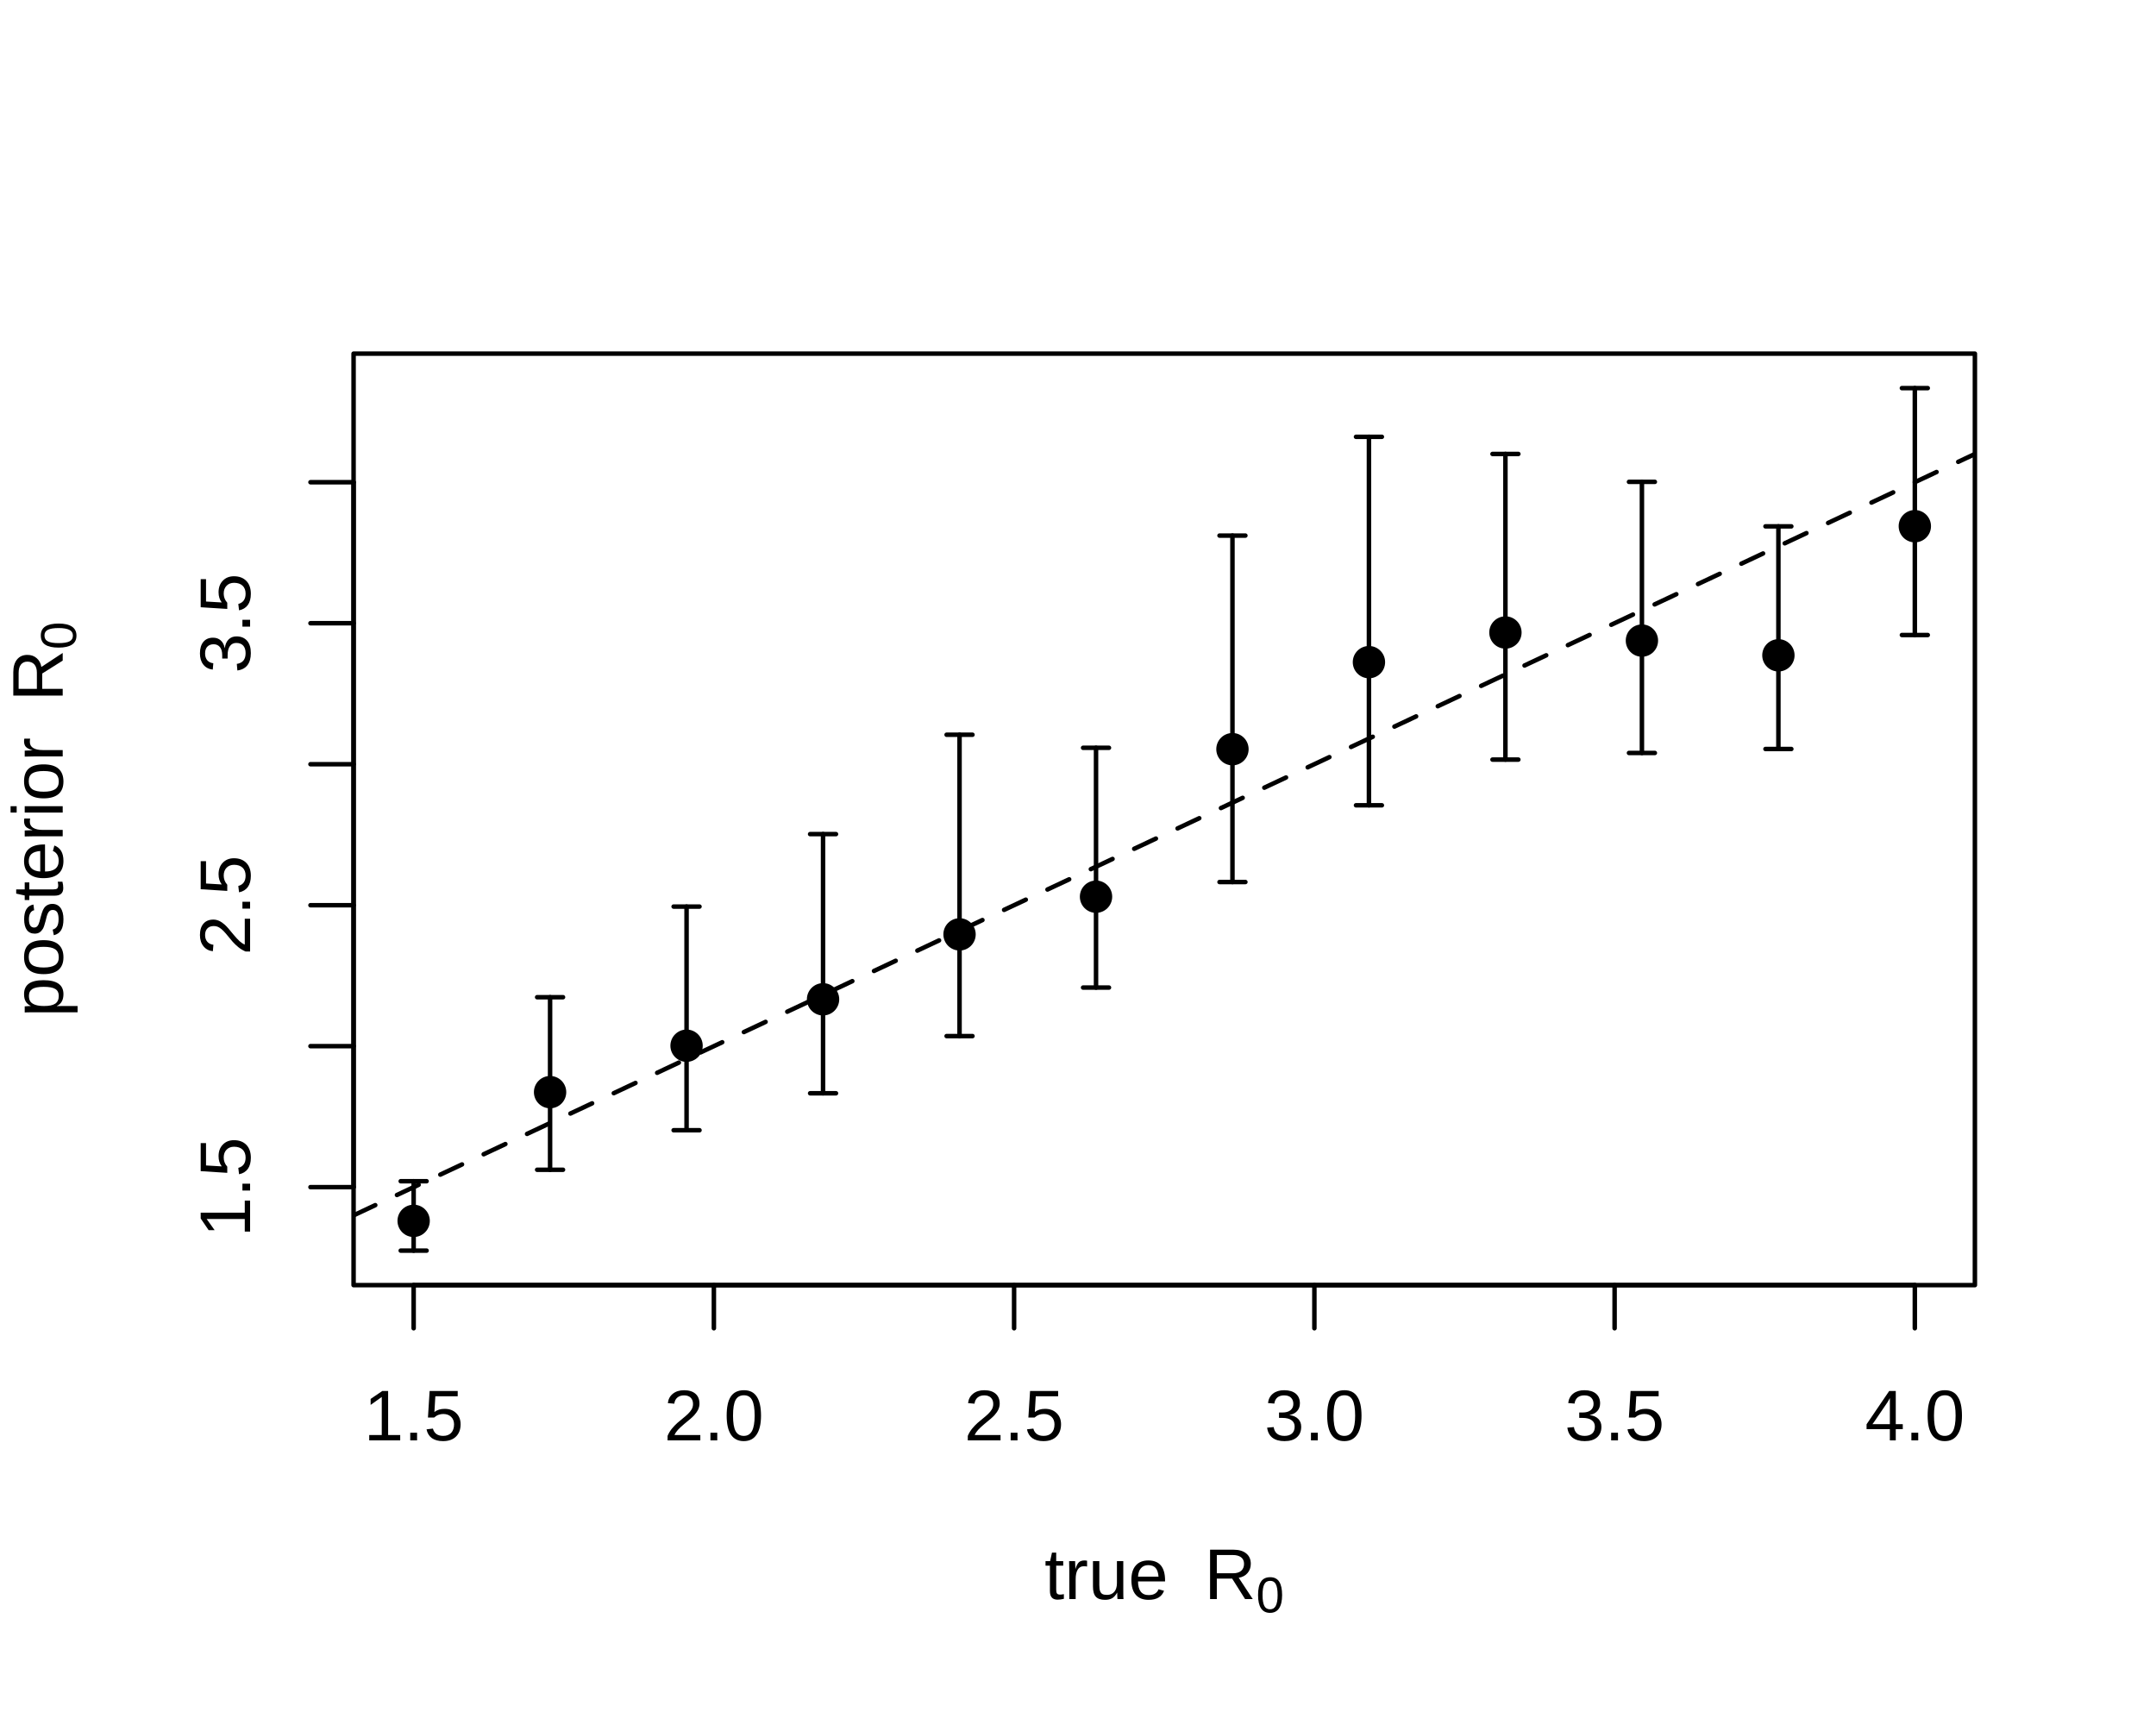
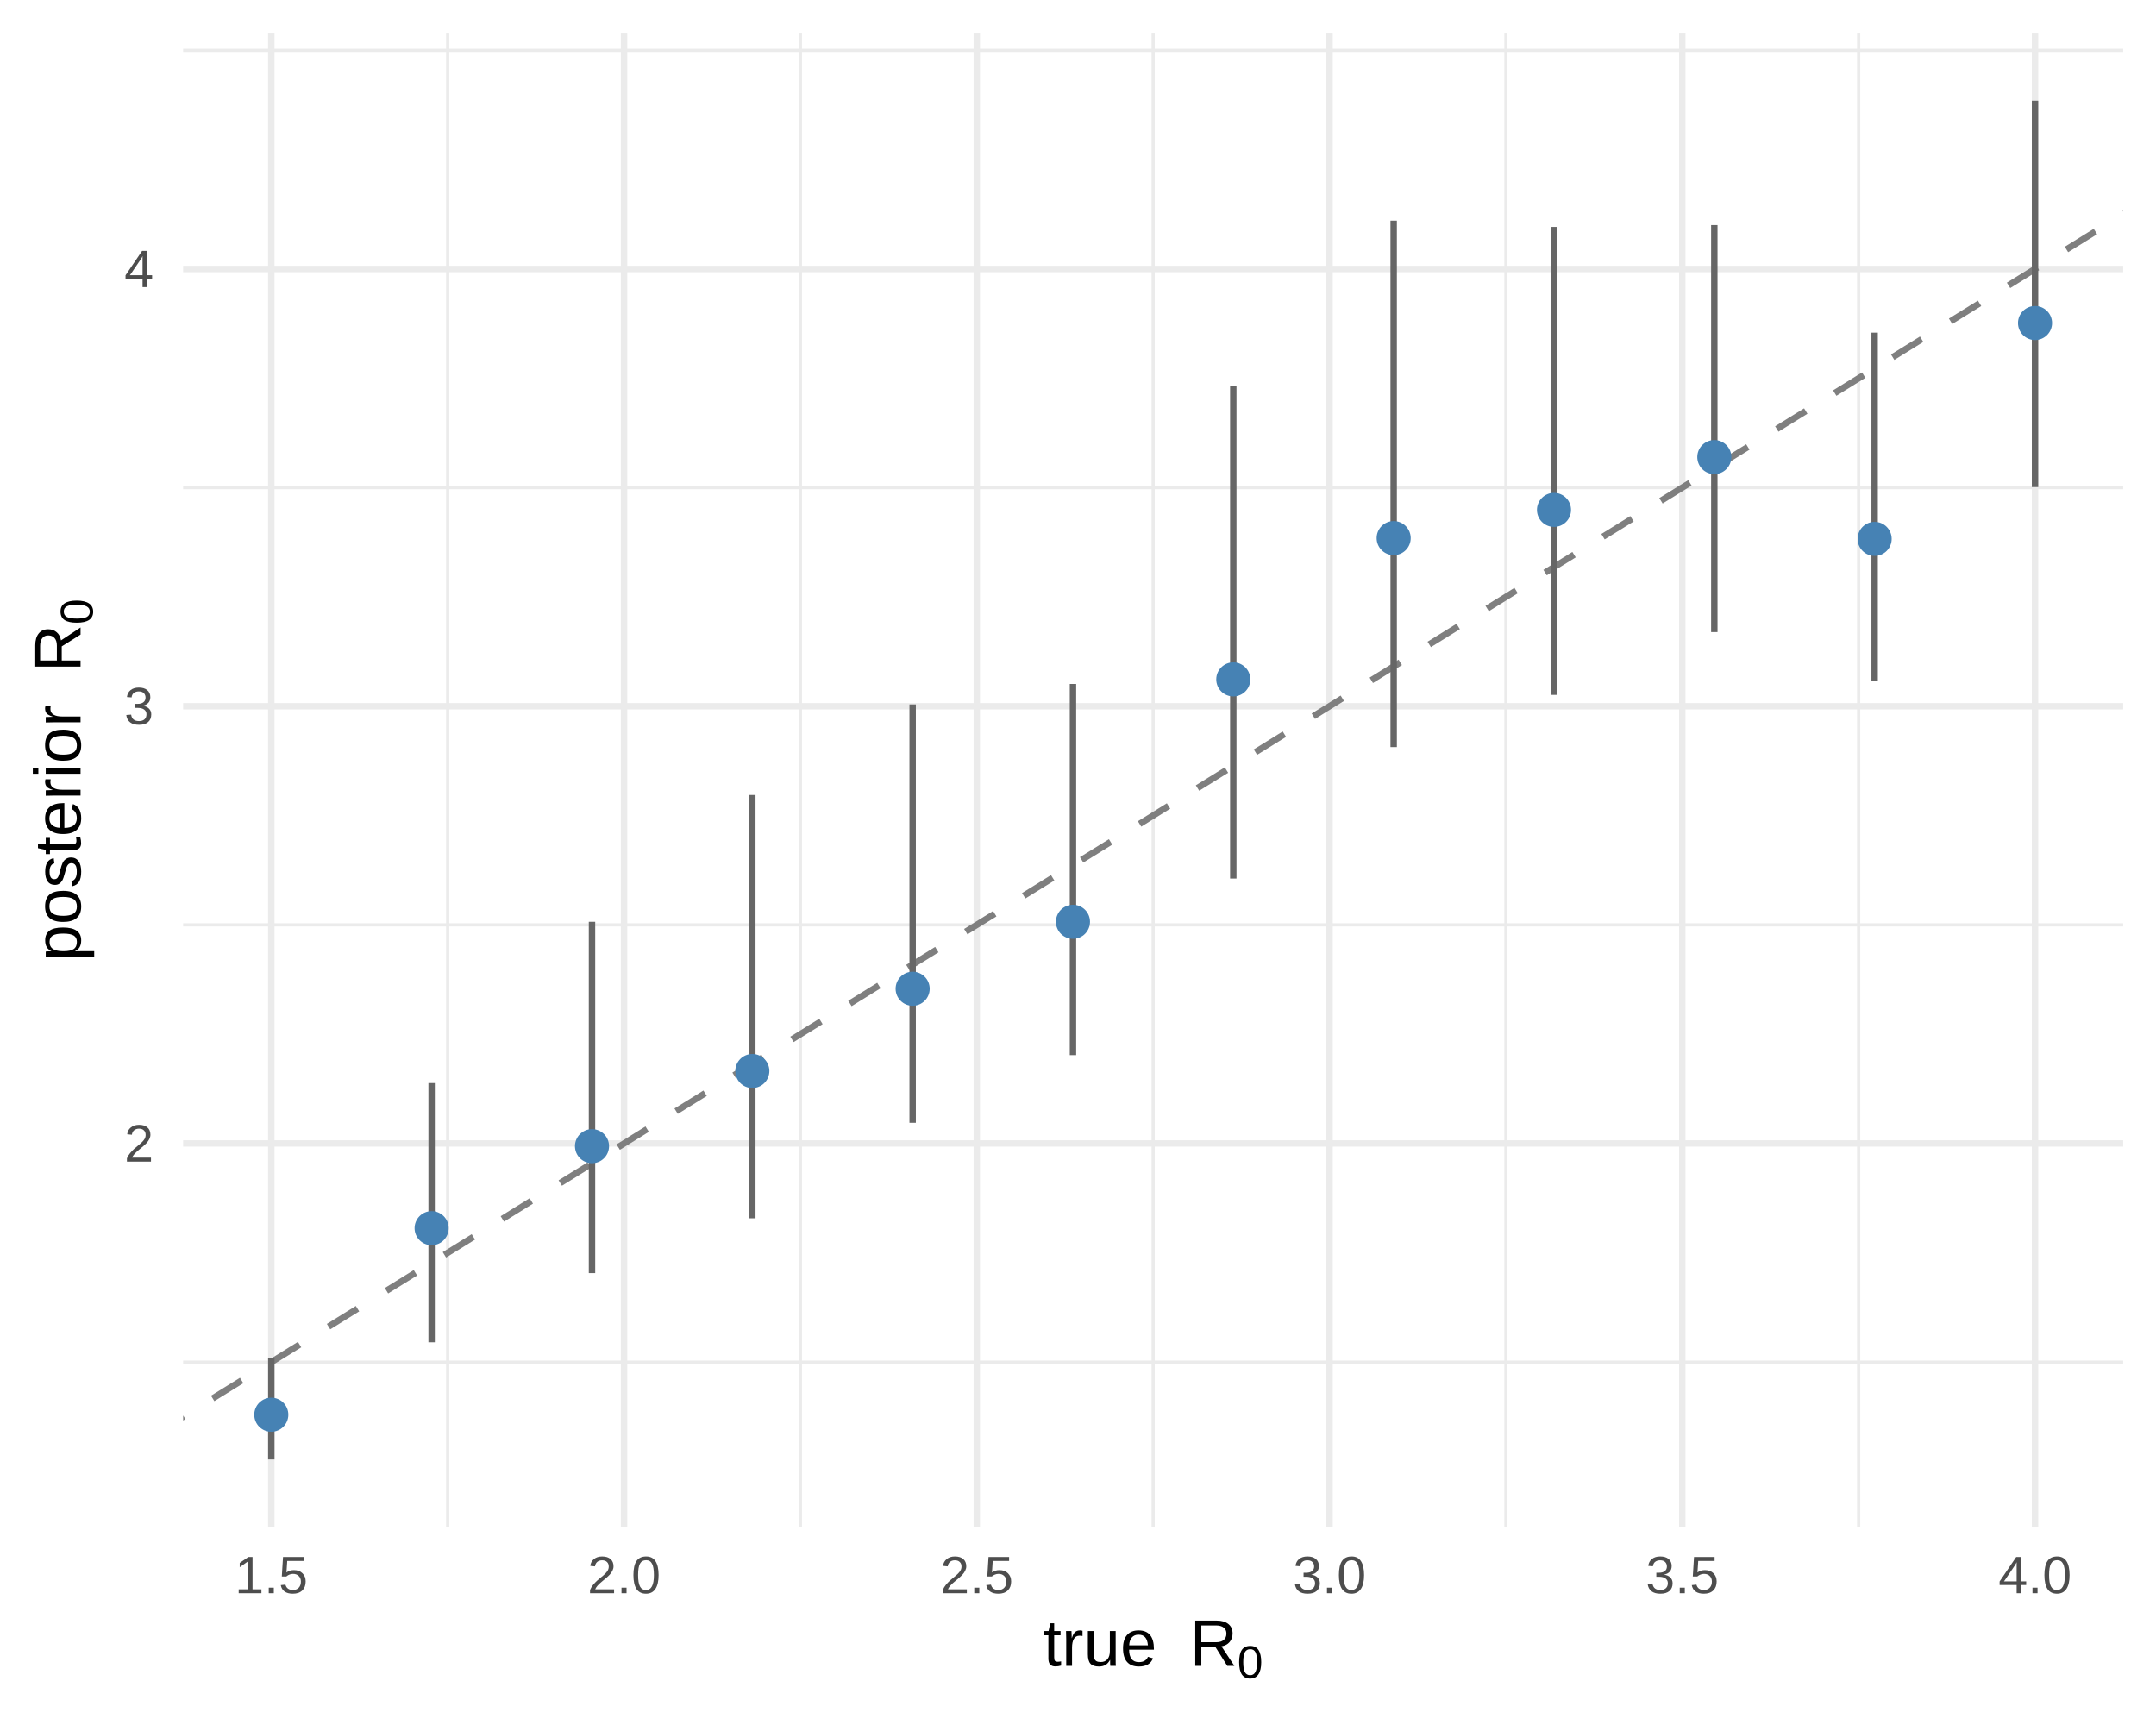
<svg xmlns="http://www.w3.org/2000/svg" width="360.00pt" height="288.00pt" viewBox="0 0 360.00 288.00">
  <g class="svglite">
    <defs>
      <style type="text/css">
    .svglite line, .svglite polyline, .svglite polygon, .svglite path, .svglite rect, .svglite circle {
      fill: none;
      stroke: #000000;
      stroke-linecap: round;
      stroke-linejoin: round;
      stroke-miterlimit: 10.00;
    }
    .svglite text {
      white-space: pre;
    }
    .svglite g.glyphgroup path {
      fill: inherit;
      stroke: none;
    }
  </style>
    </defs>
    <rect width="100%" height="100%" style="stroke: none; fill: #FFFFFF;" />
    <defs>
      <clipPath id="cpMC4wMHwzNjAuMDB8MC4wMHwyODguMDA=">
        <rect x="0.00" y="0.00" width="360.00" height="288.00" />
      </clipPath>
    </defs>
    <g clip-path="url(#cpMC4wMHwzNjAuMDB8MC4wMHwyODguMDA=)">
- </g>
+       <rect x="0" y="0.00" width="360.00" height="288.00" style="stroke-width: 1.07; stroke: none; fill: #FFFFFF;" />
+     </g>
    <defs>
-       <clipPath id="cpNTkuMDR8MzI5Ljc2fDU5LjA0fDIxNC41Ng==">
-         <rect x="59.04" y="59.04" width="270.72" height="155.52" />
+       <clipPath id="cpMzAuNTh8MzU0LjUyfDUuNDh8MjU1LjAx">
+         <rect x="30.58" y="5.48" width="323.94" height="249.53" />
      </clipPath>
    </defs>
-     <g clip-path="url(#cpNTkuMDR8MzI5Ljc2fDU5LjA0fDIxNC41Ng==)">
-       <circle cx="69.07" cy="203.83" r="2.70" style="stroke-width: 0.75; stroke: none; fill: #000000;" />
-       <circle cx="91.85" cy="182.34" r="2.70" style="stroke-width: 0.75; stroke: none; fill: #000000;" />
-       <circle cx="114.64" cy="174.59" r="2.70" style="stroke-width: 0.75; stroke: none; fill: #000000;" />
-       <circle cx="137.43" cy="166.84" r="2.70" style="stroke-width: 0.75; stroke: none; fill: #000000;" />
-       <circle cx="160.22" cy="156.00" r="2.70" style="stroke-width: 0.75; stroke: none; fill: #000000;" />
-       <circle cx="183.01" cy="149.71" r="2.70" style="stroke-width: 0.75; stroke: none; fill: #000000;" />
-       <circle cx="205.79" cy="125.08" r="2.70" style="stroke-width: 0.75; stroke: none; fill: #000000;" />
-       <circle cx="228.58" cy="110.55" r="2.70" style="stroke-width: 0.75; stroke: none; fill: #000000;" />
-       <circle cx="251.37" cy="105.60" r="2.70" style="stroke-width: 0.75; stroke: none; fill: #000000;" />
-       <circle cx="274.16" cy="106.95" r="2.70" style="stroke-width: 0.75; stroke: none; fill: #000000;" />
-       <circle cx="296.95" cy="109.41" r="2.70" style="stroke-width: 0.75; stroke: none; fill: #000000;" />
-       <circle cx="319.73" cy="87.85" r="2.70" style="stroke-width: 0.75; stroke: none; fill: #000000;" />
+     <g clip-path="url(#cpMzAuNTh8MzU0LjUyfDUuNDh8MjU1LjAx)">
+       <polyline points="30.58,227.42 354.52,227.42 " style="stroke-width: 0.53; stroke: #EBEBEB; stroke-linecap: butt;" />
+       <polyline points="30.58,154.41 354.52,154.41 " style="stroke-width: 0.53; stroke: #EBEBEB; stroke-linecap: butt;" />
+       <polyline points="30.58,81.41 354.52,81.41 " style="stroke-width: 0.53; stroke: #EBEBEB; stroke-linecap: butt;" />
+       <polyline points="30.58,8.41 354.52,8.41 " style="stroke-width: 0.53; stroke: #EBEBEB; stroke-linecap: butt;" />
+       <polyline points="74.75,255.01 74.75,5.48 " style="stroke-width: 0.53; stroke: #EBEBEB; stroke-linecap: butt;" />
+       <polyline points="133.65,255.01 133.65,5.48 " style="stroke-width: 0.53; stroke: #EBEBEB; stroke-linecap: butt;" />
+       <polyline points="192.55,255.01 192.55,5.48 " style="stroke-width: 0.53; stroke: #EBEBEB; stroke-linecap: butt;" />
+       <polyline points="251.45,255.01 251.45,5.48 " style="stroke-width: 0.53; stroke: #EBEBEB; stroke-linecap: butt;" />
+       <polyline points="310.35,255.01 310.35,5.48 " style="stroke-width: 0.53; stroke: #EBEBEB; stroke-linecap: butt;" />
+       <polyline points="30.58,190.91 354.52,190.91 " style="stroke-width: 1.07; stroke: #EBEBEB; stroke-linecap: butt;" />
+       <polyline points="30.58,117.91 354.52,117.91 " style="stroke-width: 1.07; stroke: #EBEBEB; stroke-linecap: butt;" />
+       <polyline points="30.58,44.91 354.52,44.91 " style="stroke-width: 1.07; stroke: #EBEBEB; stroke-linecap: butt;" />
+       <polyline points="45.30,255.01 45.30,5.48 " style="stroke-width: 1.07; stroke: #EBEBEB; stroke-linecap: butt;" />
+       <polyline points="104.20,255.01 104.20,5.48 " style="stroke-width: 1.07; stroke: #EBEBEB; stroke-linecap: butt;" />
+       <polyline points="163.10,255.01 163.10,5.48 " style="stroke-width: 1.07; stroke: #EBEBEB; stroke-linecap: butt;" />
+       <polyline points="222.00,255.01 222.00,5.48 " style="stroke-width: 1.07; stroke: #EBEBEB; stroke-linecap: butt;" />
+       <polyline points="280.90,255.01 280.90,5.48 " style="stroke-width: 1.07; stroke: #EBEBEB; stroke-linecap: butt;" />
+       <polyline points="339.80,255.01 339.80,5.48 " style="stroke-width: 1.07; stroke: #EBEBEB; stroke-linecap: butt;" />
+       <line x1="-293.37" y1="437.30" x2="678.46" y2="-164.98" style="stroke-width: 1.07; stroke: #7F7F7F; stroke-dasharray: 5.69,5.69; stroke-linecap: butt;" />
+       <line x1="45.30" y1="243.67" x2="45.30" y2="226.68" style="stroke-width: 1.07; stroke: #666666; stroke-linecap: butt;" />
+       <line x1="72.07" y1="224.10" x2="72.07" y2="180.83" style="stroke-width: 1.07; stroke: #666666; stroke-linecap: butt;" />
+       <line x1="98.85" y1="212.55" x2="98.85" y2="153.90" style="stroke-width: 1.07; stroke: #666666; stroke-linecap: butt;" />
+       <line x1="125.62" y1="203.40" x2="125.62" y2="132.73" style="stroke-width: 1.07; stroke: #666666; stroke-linecap: butt;" />
+       <line x1="152.39" y1="187.46" x2="152.39" y2="117.61" style="stroke-width: 1.07; stroke: #666666; stroke-linecap: butt;" />
+       <line x1="179.16" y1="176.16" x2="179.16" y2="114.19" style="stroke-width: 1.07; stroke: #666666; stroke-linecap: butt;" />
+       <line x1="205.93" y1="146.68" x2="205.93" y2="64.45" style="stroke-width: 1.07; stroke: #666666; stroke-linecap: butt;" />
+       <line x1="232.71" y1="124.73" x2="232.71" y2="36.84" style="stroke-width: 1.07; stroke: #666666; stroke-linecap: butt;" />
+       <line x1="259.48" y1="116.02" x2="259.48" y2="37.88" style="stroke-width: 1.07; stroke: #666666; stroke-linecap: butt;" />
+       <line x1="286.25" y1="105.53" x2="286.25" y2="37.57" style="stroke-width: 1.07; stroke: #666666; stroke-linecap: butt;" />
+       <line x1="313.02" y1="113.76" x2="313.02" y2="55.54" style="stroke-width: 1.07; stroke: #666666; stroke-linecap: butt;" />
+       <line x1="339.80" y1="81.32" x2="339.80" y2="16.82" style="stroke-width: 1.07; stroke: #666666; stroke-linecap: butt;" />
+       <circle cx="45.30" cy="236.20" r="2.49" style="stroke-width: 0.71; stroke: #4682B4; fill: #4682B4;" />
+       <circle cx="72.07" cy="205.05" r="2.49" style="stroke-width: 0.71; stroke: #4682B4; fill: #4682B4;" />
+       <circle cx="98.85" cy="191.36" r="2.49" style="stroke-width: 0.71; stroke: #4682B4; fill: #4682B4;" />
+       <circle cx="125.62" cy="178.81" r="2.49" style="stroke-width: 0.71; stroke: #4682B4; fill: #4682B4;" />
+       <circle cx="152.39" cy="165.08" r="2.49" style="stroke-width: 0.71; stroke: #4682B4; fill: #4682B4;" />
+       <circle cx="179.16" cy="153.90" r="2.49" style="stroke-width: 0.71; stroke: #4682B4; fill: #4682B4;" />
+       <circle cx="205.93" cy="113.43" r="2.49" style="stroke-width: 0.71; stroke: #4682B4; fill: #4682B4;" />
+       <circle cx="232.71" cy="89.84" r="2.49" style="stroke-width: 0.71; stroke: #4682B4; fill: #4682B4;" />
+       <circle cx="259.48" cy="85.13" r="2.49" style="stroke-width: 0.71; stroke: #4682B4; fill: #4682B4;" />
+       <circle cx="286.25" cy="76.31" r="2.49" style="stroke-width: 0.71; stroke: #4682B4; fill: #4682B4;" />
+       <circle cx="313.02" cy="89.97" r="2.49" style="stroke-width: 0.71; stroke: #4682B4; fill: #4682B4;" />
+       <circle cx="339.80" cy="53.93" r="2.49" style="stroke-width: 0.71; stroke: #4682B4; fill: #4682B4;" />
    </g>
    <g clip-path="url(#cpMC4wMHwzNjAuMDB8MC4wMHwyODguMDA=)">
-       <line x1="69.07" y1="214.56" x2="319.73" y2="214.56" style="stroke-width: 0.75;" />
-       <line x1="69.07" y1="214.56" x2="69.07" y2="221.76" style="stroke-width: 0.75;" />
-       <line x1="119.20" y1="214.56" x2="119.20" y2="221.76" style="stroke-width: 0.75;" />
-       <line x1="169.33" y1="214.56" x2="169.33" y2="221.76" style="stroke-width: 0.75;" />
-       <line x1="219.47" y1="214.56" x2="219.47" y2="221.76" style="stroke-width: 0.75;" />
-       <line x1="269.60" y1="214.56" x2="269.60" y2="221.76" style="stroke-width: 0.75;" />
-       <line x1="319.73" y1="214.56" x2="319.73" y2="221.76" style="stroke-width: 0.75;" />
-       <text x="69.07" y="240.48" text-anchor="middle" style="font-size: 12.00px; font-family: &quot;Liberation Sans&quot;;" textLength="16.67px" lengthAdjust="spacingAndGlyphs">1.5</text>
-       <text x="119.20" y="240.48" text-anchor="middle" style="font-size: 12.00px; font-family: &quot;Liberation Sans&quot;;" textLength="16.67px" lengthAdjust="spacingAndGlyphs">2.0</text>
-       <text x="169.33" y="240.48" text-anchor="middle" style="font-size: 12.00px; font-family: &quot;Liberation Sans&quot;;" textLength="16.67px" lengthAdjust="spacingAndGlyphs">2.5</text>
-       <text x="219.47" y="240.48" text-anchor="middle" style="font-size: 12.00px; font-family: &quot;Liberation Sans&quot;;" textLength="16.67px" lengthAdjust="spacingAndGlyphs">3.0</text>
-       <text x="269.60" y="240.48" text-anchor="middle" style="font-size: 12.00px; font-family: &quot;Liberation Sans&quot;;" textLength="16.67px" lengthAdjust="spacingAndGlyphs">3.5</text>
-       <text x="319.73" y="240.48" text-anchor="middle" style="font-size: 12.00px; font-family: &quot;Liberation Sans&quot;;" textLength="16.67px" lengthAdjust="spacingAndGlyphs">4.0</text>
-       <line x1="59.04" y1="198.20" x2="59.04" y2="80.51" style="stroke-width: 0.75;" />
-       <line x1="59.04" y1="198.20" x2="51.84" y2="198.20" style="stroke-width: 0.75;" />
-       <line x1="59.04" y1="174.66" x2="51.84" y2="174.66" style="stroke-width: 0.75;" />
-       <line x1="59.04" y1="151.13" x2="51.84" y2="151.13" style="stroke-width: 0.75;" />
-       <line x1="59.04" y1="127.59" x2="51.84" y2="127.59" style="stroke-width: 0.75;" />
-       <line x1="59.04" y1="104.05" x2="51.84" y2="104.05" style="stroke-width: 0.75;" />
-       <line x1="59.04" y1="80.51" x2="51.84" y2="80.51" style="stroke-width: 0.75;" />
-       <text transform="translate(41.76,198.20) rotate(-90)" text-anchor="middle" style="font-size: 12.00px; font-family: &quot;Liberation Sans&quot;;" textLength="16.67px" lengthAdjust="spacingAndGlyphs">1.5</text>
-       <text transform="translate(41.76,151.13) rotate(-90)" text-anchor="middle" style="font-size: 12.00px; font-family: &quot;Liberation Sans&quot;;" textLength="16.67px" lengthAdjust="spacingAndGlyphs">2.5</text>
-       <text transform="translate(41.76,104.05) rotate(-90)" text-anchor="middle" style="font-size: 12.00px; font-family: &quot;Liberation Sans&quot;;" textLength="16.67px" lengthAdjust="spacingAndGlyphs">3.5</text>
-       <polygon points="59.04,214.56 329.76,214.56 329.76,59.04 59.04,59.04 " style="stroke-width: 0.75;" />
-       <text x="174.39" y="266.98" style="font-size: 12.00px; font-family: &quot;Liberation Sans&quot;;" textLength="3.33px" lengthAdjust="spacingAndGlyphs">t</text>
-       <text x="177.72" y="266.98" style="font-size: 12.00px; font-family: &quot;Liberation Sans&quot;;" textLength="4.00px" lengthAdjust="spacingAndGlyphs">r</text>
-       <text x="181.72" y="266.98" style="font-size: 12.00px; font-family: &quot;Liberation Sans&quot;;" textLength="6.67px" lengthAdjust="spacingAndGlyphs">u</text>
-       <text x="188.40" y="266.98" style="font-size: 12.00px; font-family: &quot;Liberation Sans&quot;;" textLength="6.67px" lengthAdjust="spacingAndGlyphs">e</text>
-       <text x="195.07" y="266.98" style="font-size: 12.00px; font-family: &quot;OpenSymbol&quot;;" textLength="6.00px" lengthAdjust="spacingAndGlyphs"> </text>
-       <text x="201.07" y="266.98" style="font-size: 12.00px; font-family: &quot;Liberation Sans&quot;;" textLength="8.67px" lengthAdjust="spacingAndGlyphs">R</text>
-       <text x="209.74" y="269.20" style="font-size: 8.40px; font-family: &quot;Liberation Sans&quot;;" textLength="4.67px" lengthAdjust="spacingAndGlyphs">0</text>
-       <text transform="translate(10.47,169.82) rotate(-90)" style="font-size: 12.00px; font-family: &quot;Liberation Sans&quot;;" textLength="6.67px" lengthAdjust="spacingAndGlyphs">p</text>
-       <text transform="translate(10.47,163.14) rotate(-90)" style="font-size: 12.00px; font-family: &quot;Liberation Sans&quot;;" textLength="6.67px" lengthAdjust="spacingAndGlyphs">o</text>
-       <text transform="translate(10.47,156.47) rotate(-90)" style="font-size: 12.00px; font-family: &quot;Liberation Sans&quot;;" textLength="6.00px" lengthAdjust="spacingAndGlyphs">s</text>
-       <text transform="translate(10.47,150.46) rotate(-90)" style="font-size: 12.00px; font-family: &quot;Liberation Sans&quot;;" textLength="3.33px" lengthAdjust="spacingAndGlyphs">t</text>
-       <text transform="translate(10.47,147.13) rotate(-90)" style="font-size: 12.00px; font-family: &quot;Liberation Sans&quot;;" textLength="6.67px" lengthAdjust="spacingAndGlyphs">e</text>
-       <text transform="translate(10.47,140.45) rotate(-90)" style="font-size: 12.00px; font-family: &quot;Liberation Sans&quot;;" textLength="4.00px" lengthAdjust="spacingAndGlyphs">r</text>
-       <text transform="translate(10.47,136.46) rotate(-90)" style="font-size: 12.00px; font-family: &quot;Liberation Sans&quot;;" textLength="2.67px" lengthAdjust="spacingAndGlyphs">i</text>
-       <text transform="translate(10.47,133.79) rotate(-90)" style="font-size: 12.00px; font-family: &quot;Liberation Sans&quot;;" textLength="6.67px" lengthAdjust="spacingAndGlyphs">o</text>
-       <text transform="translate(10.47,127.12) rotate(-90)" style="font-size: 12.00px; font-family: &quot;Liberation Sans&quot;;" textLength="4.00px" lengthAdjust="spacingAndGlyphs">r</text>
-       <text transform="translate(10.47,123.12) rotate(-90)" style="font-size: 12.00px; font-family: &quot;OpenSymbol&quot;;" textLength="6.00px" lengthAdjust="spacingAndGlyphs"> </text>
-       <text transform="translate(10.47,117.12) rotate(-90)" style="font-size: 12.00px; font-family: &quot;Liberation Sans&quot;;" textLength="8.67px" lengthAdjust="spacingAndGlyphs">R</text>
-       <text transform="translate(12.69,108.45) rotate(-90)" style="font-size: 8.40px; font-family: &quot;Liberation Sans&quot;;" textLength="4.67px" lengthAdjust="spacingAndGlyphs">0</text>
-     </g>
-     <g clip-path="url(#cpNTkuMDR8MzI5Ljc2fDU5LjA0fDIxNC41Ng==)">
-       <line x1="69.07" y1="208.80" x2="69.07" y2="197.21" style="stroke-width: 0.75;" />
-       <polyline points="66.91,208.80 69.07,208.80 71.23,208.80 " style="stroke-width: 0.75;" />
-       <polyline points="71.23,197.21 69.07,197.21 66.91,197.21 " style="stroke-width: 0.75;" />
-       <line x1="91.85" y1="195.30" x2="91.85" y2="166.49" style="stroke-width: 0.75;" />
-       <polyline points="89.69,195.30 91.85,195.30 94.01,195.30 " style="stroke-width: 0.75;" />
-       <polyline points="94.01,166.49 91.85,166.49 89.69,166.49 " style="stroke-width: 0.75;" />
-       <line x1="114.64" y1="188.70" x2="114.64" y2="151.36" style="stroke-width: 0.75;" />
-       <polyline points="112.48,188.70 114.64,188.70 116.80,188.70 " style="stroke-width: 0.75;" />
-       <polyline points="116.80,151.36 114.64,151.36 112.48,151.36 " style="stroke-width: 0.75;" />
-       <line x1="137.43" y1="182.53" x2="137.43" y2="139.26" style="stroke-width: 0.75;" />
-       <polyline points="135.27,182.53 137.43,182.53 139.59,182.53 " style="stroke-width: 0.75;" />
-       <polyline points="139.59,139.26 137.43,139.26 135.27,139.26 " style="stroke-width: 0.75;" />
-       <line x1="160.22" y1="172.98" x2="160.22" y2="122.67" style="stroke-width: 0.75;" />
-       <polyline points="158.06,172.98 160.22,172.98 162.38,172.98 " style="stroke-width: 0.75;" />
-       <polyline points="162.38,122.67 160.22,122.67 158.06,122.67 " style="stroke-width: 0.75;" />
-       <line x1="183.01" y1="164.88" x2="183.01" y2="124.85" style="stroke-width: 0.75;" />
-       <polyline points="180.85,164.88 183.01,164.88 185.17,164.88 " style="stroke-width: 0.75;" />
-       <polyline points="185.17,124.85 183.01,124.85 180.85,124.85 " style="stroke-width: 0.75;" />
-       <line x1="205.79" y1="147.26" x2="205.79" y2="89.42" style="stroke-width: 0.75;" />
-       <polyline points="203.63,147.26 205.79,147.26 207.95,147.26 " style="stroke-width: 0.75;" />
-       <polyline points="207.95,89.42 205.79,89.42 203.63,89.42 " style="stroke-width: 0.75;" />
-       <line x1="228.58" y1="134.45" x2="228.58" y2="72.93" style="stroke-width: 0.75;" />
-       <polyline points="226.42,134.45 228.58,134.45 230.74,134.45 " style="stroke-width: 0.75;" />
-       <polyline points="230.74,72.93 228.58,72.93 226.42,72.93 " style="stroke-width: 0.75;" />
-       <line x1="251.37" y1="126.82" x2="251.37" y2="75.79" style="stroke-width: 0.75;" />
-       <polyline points="249.21,126.82 251.37,126.82 253.53,126.82 " style="stroke-width: 0.75;" />
-       <polyline points="253.53,75.79 251.37,75.79 249.21,75.79 " style="stroke-width: 0.75;" />
-       <line x1="274.16" y1="125.71" x2="274.16" y2="80.45" style="stroke-width: 0.75;" />
-       <polyline points="272.00,125.71 274.16,125.71 276.32,125.71 " style="stroke-width: 0.75;" />
-       <polyline points="276.32,80.45 274.16,80.45 272.00,80.45 " style="stroke-width: 0.75;" />
-       <line x1="296.95" y1="125.05" x2="296.95" y2="87.88" style="stroke-width: 0.75;" />
-       <polyline points="294.79,125.05 296.95,125.05 299.11,125.05 " style="stroke-width: 0.75;" />
-       <polyline points="299.11,87.88 296.95,87.88 294.79,87.88 " style="stroke-width: 0.75;" />
-       <line x1="319.73" y1="106.02" x2="319.73" y2="64.80" style="stroke-width: 0.75;" />
-       <polyline points="317.57,106.02 319.73,106.02 321.89,106.02 " style="stroke-width: 0.75;" />
-       <polyline points="321.89,64.80 319.73,64.80 317.57,64.80 " style="stroke-width: 0.75;" />
-       <line x1="59.04" y1="202.91" x2="329.76" y2="75.80" style="stroke-width: 0.75; stroke-dasharray: 4.00,4.00;" />
+       <text x="25.65" y="193.94" text-anchor="end" style="font-size: 8.80px;fill: #4D4D4D; font-family: &quot;Liberation Sans&quot;;" textLength="4.89px" lengthAdjust="spacingAndGlyphs">2</text>
+       <text x="25.65" y="120.94" text-anchor="end" style="font-size: 8.80px;fill: #4D4D4D; font-family: &quot;Liberation Sans&quot;;" textLength="4.89px" lengthAdjust="spacingAndGlyphs">3</text>
+       <text x="25.65" y="47.93" text-anchor="end" style="font-size: 8.80px;fill: #4D4D4D; font-family: &quot;Liberation Sans&quot;;" textLength="4.89px" lengthAdjust="spacingAndGlyphs">4</text>
+       <text x="45.30" y="266.00" text-anchor="middle" style="font-size: 8.80px;fill: #4D4D4D; font-family: &quot;Liberation Sans&quot;;" textLength="12.22px" lengthAdjust="spacingAndGlyphs">1.5</text>
+       <text x="104.20" y="266.00" text-anchor="middle" style="font-size: 8.80px;fill: #4D4D4D; font-family: &quot;Liberation Sans&quot;;" textLength="12.22px" lengthAdjust="spacingAndGlyphs">2.0</text>
+       <text x="163.10" y="266.00" text-anchor="middle" style="font-size: 8.80px;fill: #4D4D4D; font-family: &quot;Liberation Sans&quot;;" textLength="12.22px" lengthAdjust="spacingAndGlyphs">2.5</text>
+       <text x="222.00" y="266.00" text-anchor="middle" style="font-size: 8.80px;fill: #4D4D4D; font-family: &quot;Liberation Sans&quot;;" textLength="12.22px" lengthAdjust="spacingAndGlyphs">3.0</text>
+       <text x="280.90" y="266.00" text-anchor="middle" style="font-size: 8.80px;fill: #4D4D4D; font-family: &quot;Liberation Sans&quot;;" textLength="12.22px" lengthAdjust="spacingAndGlyphs">3.5</text>
+       <text x="339.80" y="266.00" text-anchor="middle" style="font-size: 8.80px;fill: #4D4D4D; font-family: &quot;Liberation Sans&quot;;" textLength="12.22px" lengthAdjust="spacingAndGlyphs">4.0</text>
+       <text x="174.21" y="278.13" style="font-size: 11.00px; font-family: &quot;Liberation Sans&quot;;" textLength="3.06px" lengthAdjust="spacingAndGlyphs">t</text>
+       <text x="177.27" y="278.13" style="font-size: 11.00px; font-family: &quot;Liberation Sans&quot;;" textLength="3.66px" lengthAdjust="spacingAndGlyphs">r</text>
+       <text x="180.93" y="278.13" style="font-size: 11.00px; font-family: &quot;Liberation Sans&quot;;" textLength="6.12px" lengthAdjust="spacingAndGlyphs">u</text>
+       <text x="187.05" y="278.13" style="font-size: 11.00px; font-family: &quot;Liberation Sans&quot;;" textLength="6.12px" lengthAdjust="spacingAndGlyphs">e</text>
+       <text x="193.17" y="278.13" style="font-size: 11.00px; font-family: &quot;OpenSymbol&quot;;" textLength="5.50px" lengthAdjust="spacingAndGlyphs"> </text>
+       <text x="198.67" y="278.13" style="font-size: 11.00px; font-family: &quot;Liberation Sans&quot;;" textLength="7.94px" lengthAdjust="spacingAndGlyphs">R</text>
+       <text x="206.61" y="280.17" style="font-size: 7.70px; font-family: &quot;Liberation Sans&quot;;" textLength="4.28px" lengthAdjust="spacingAndGlyphs">0</text>
+       <text transform="translate(13.45,160.51) rotate(-90)" style="font-size: 11.00px; font-family: &quot;Liberation Sans&quot;;" textLength="6.12px" lengthAdjust="spacingAndGlyphs">p</text>
+       <text transform="translate(13.45,154.39) rotate(-90)" style="font-size: 11.00px; font-family: &quot;Liberation Sans&quot;;" textLength="6.12px" lengthAdjust="spacingAndGlyphs">o</text>
+       <text transform="translate(13.45,148.27) rotate(-90)" style="font-size: 11.00px; font-family: &quot;Liberation Sans&quot;;" textLength="5.50px" lengthAdjust="spacingAndGlyphs">s</text>
+       <text transform="translate(13.45,142.77) rotate(-90)" style="font-size: 11.00px; font-family: &quot;Liberation Sans&quot;;" textLength="3.06px" lengthAdjust="spacingAndGlyphs">t</text>
+       <text transform="translate(13.45,139.71) rotate(-90)" style="font-size: 11.00px; font-family: &quot;Liberation Sans&quot;;" textLength="6.12px" lengthAdjust="spacingAndGlyphs">e</text>
+       <text transform="translate(13.45,133.59) rotate(-90)" style="font-size: 11.00px; font-family: &quot;Liberation Sans&quot;;" textLength="3.66px" lengthAdjust="spacingAndGlyphs">r</text>
+       <text transform="translate(13.45,129.92) rotate(-90)" style="font-size: 11.00px; font-family: &quot;Liberation Sans&quot;;" textLength="2.44px" lengthAdjust="spacingAndGlyphs">i</text>
+       <text transform="translate(13.45,127.48) rotate(-90)" style="font-size: 11.00px; font-family: &quot;Liberation Sans&quot;;" textLength="6.12px" lengthAdjust="spacingAndGlyphs">o</text>
+       <text transform="translate(13.45,121.36) rotate(-90)" style="font-size: 11.00px; font-family: &quot;Liberation Sans&quot;;" textLength="3.66px" lengthAdjust="spacingAndGlyphs">r</text>
+       <text transform="translate(13.45,117.70) rotate(-90)" style="font-size: 11.00px; font-family: &quot;OpenSymbol&quot;;" textLength="5.50px" lengthAdjust="spacingAndGlyphs"> </text>
+       <text transform="translate(13.45,112.20) rotate(-90)" style="font-size: 11.00px; font-family: &quot;Liberation Sans&quot;;" textLength="7.94px" lengthAdjust="spacingAndGlyphs">R</text>
+       <text transform="translate(15.48,104.26) rotate(-90)" style="font-size: 7.70px; font-family: &quot;Liberation Sans&quot;;" textLength="4.28px" lengthAdjust="spacingAndGlyphs">0</text>
    </g>
  </g>
</svg>
